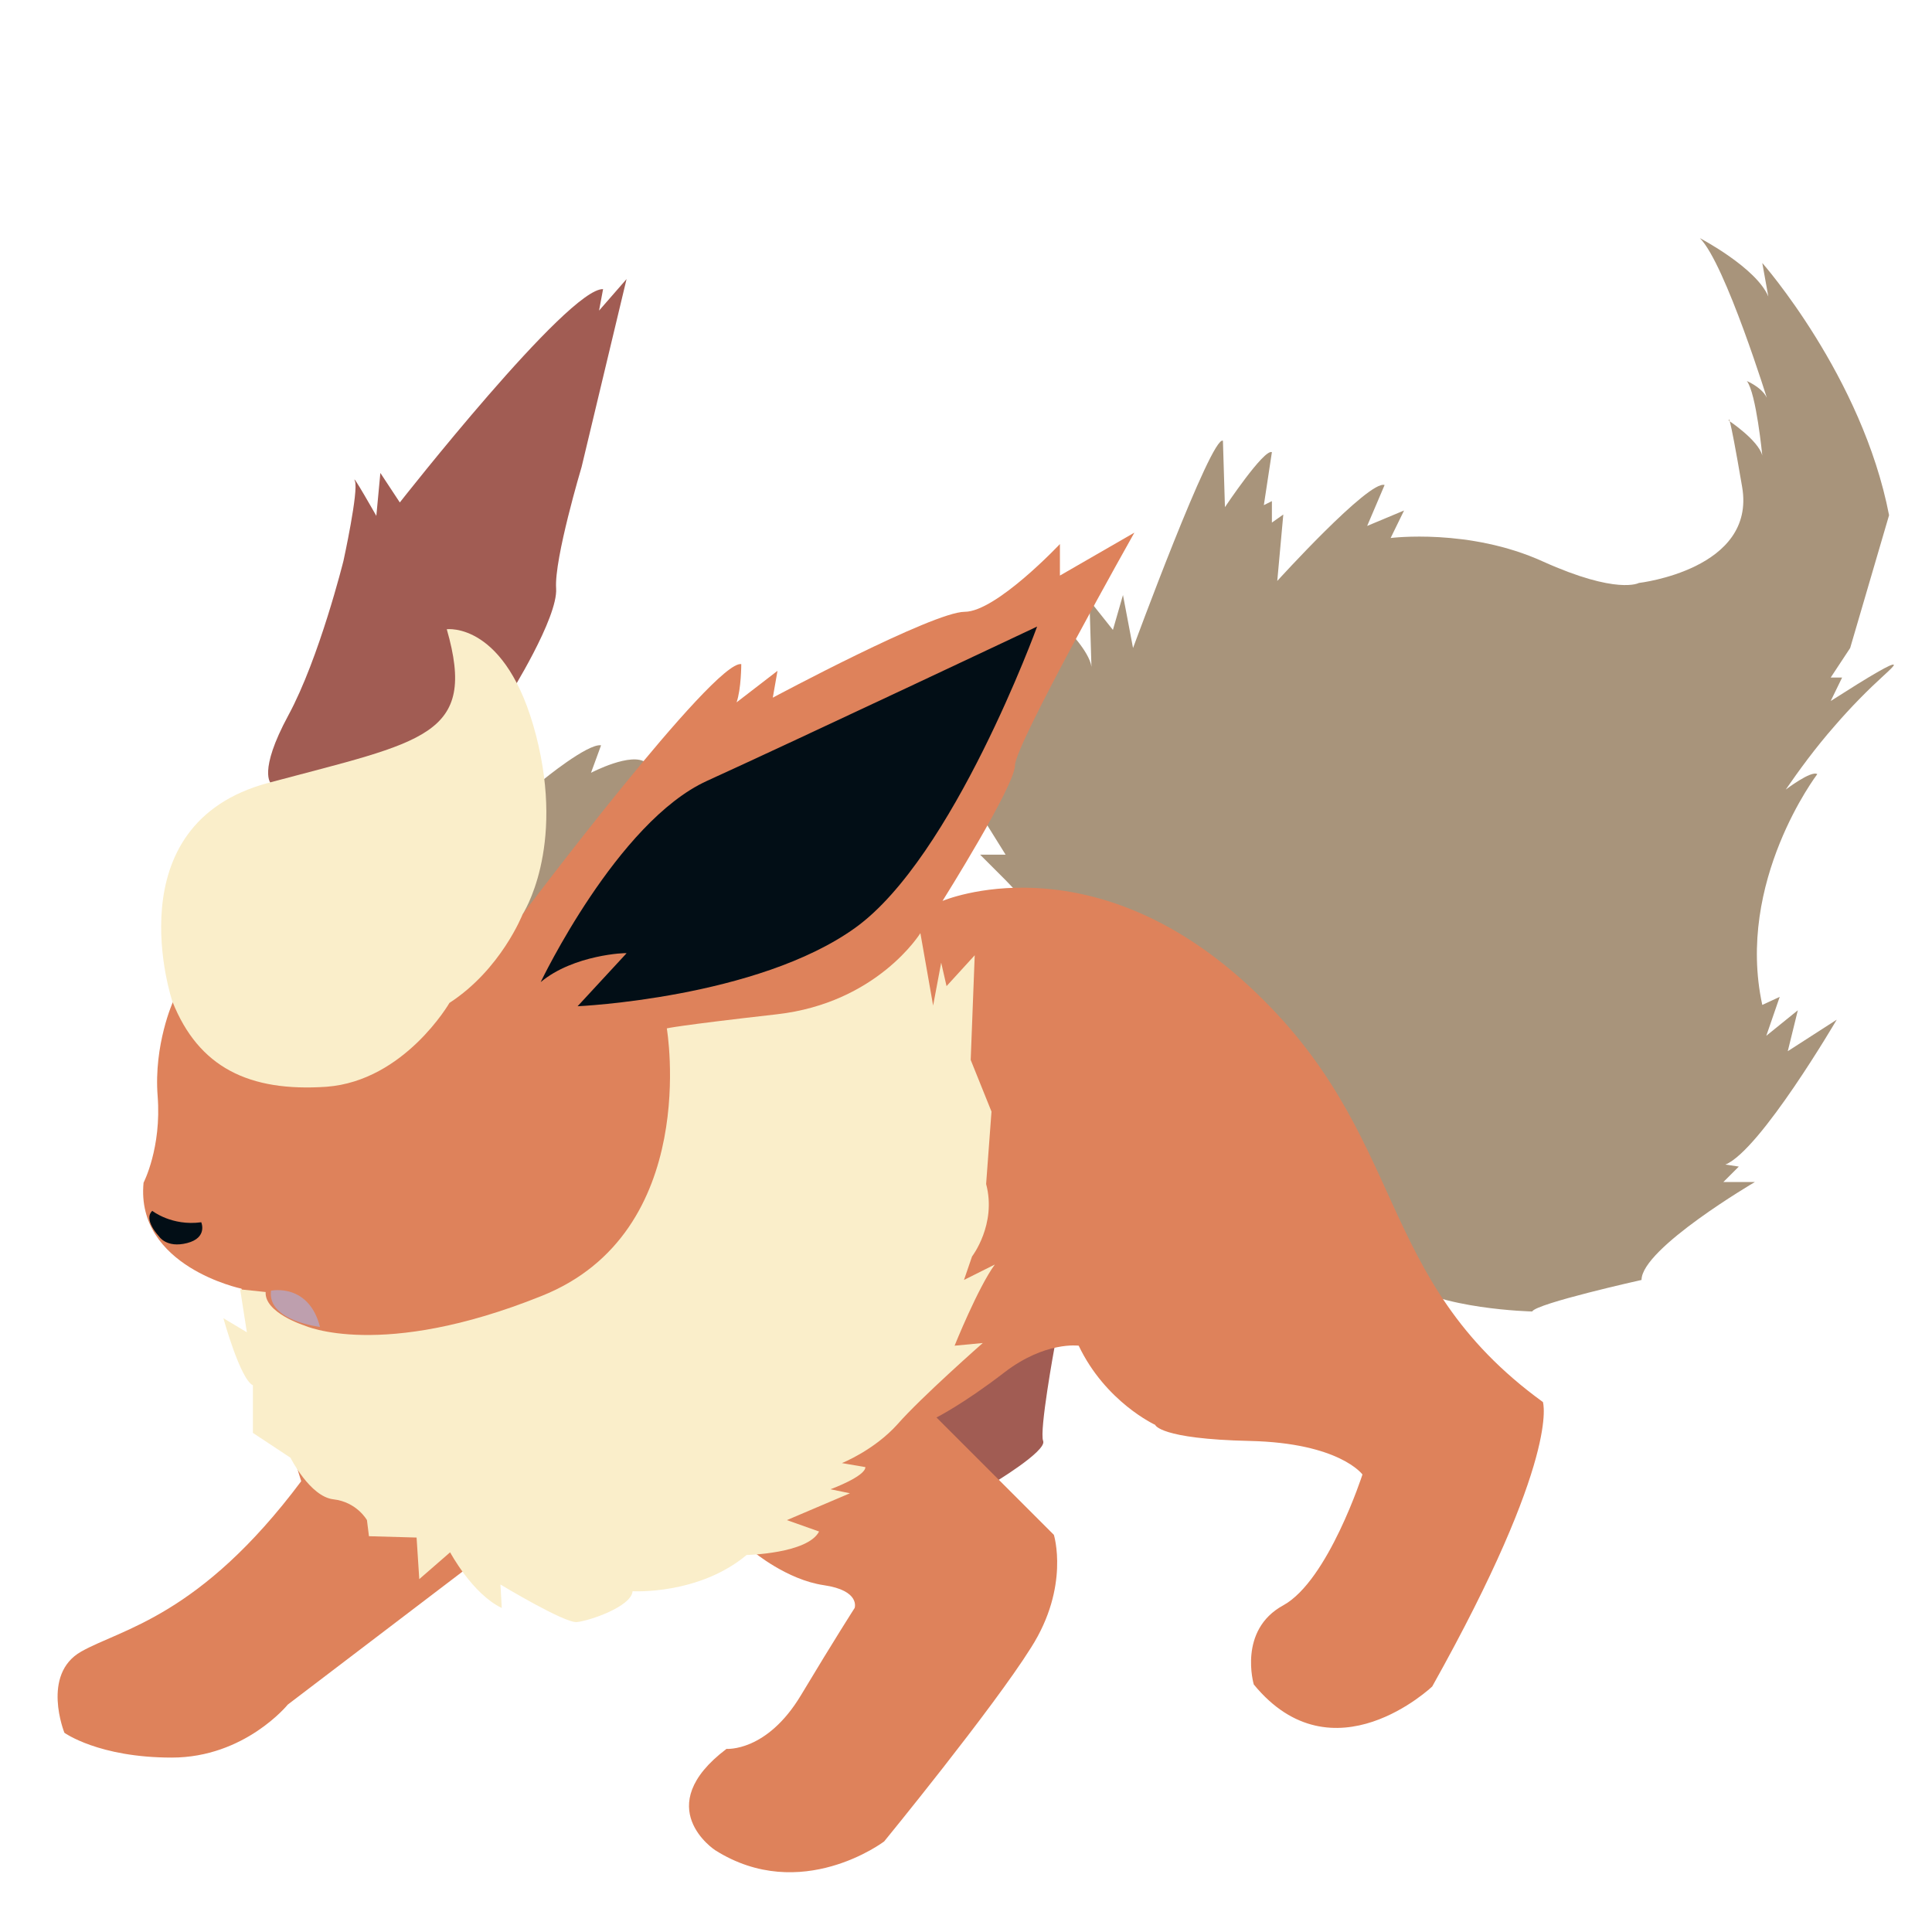
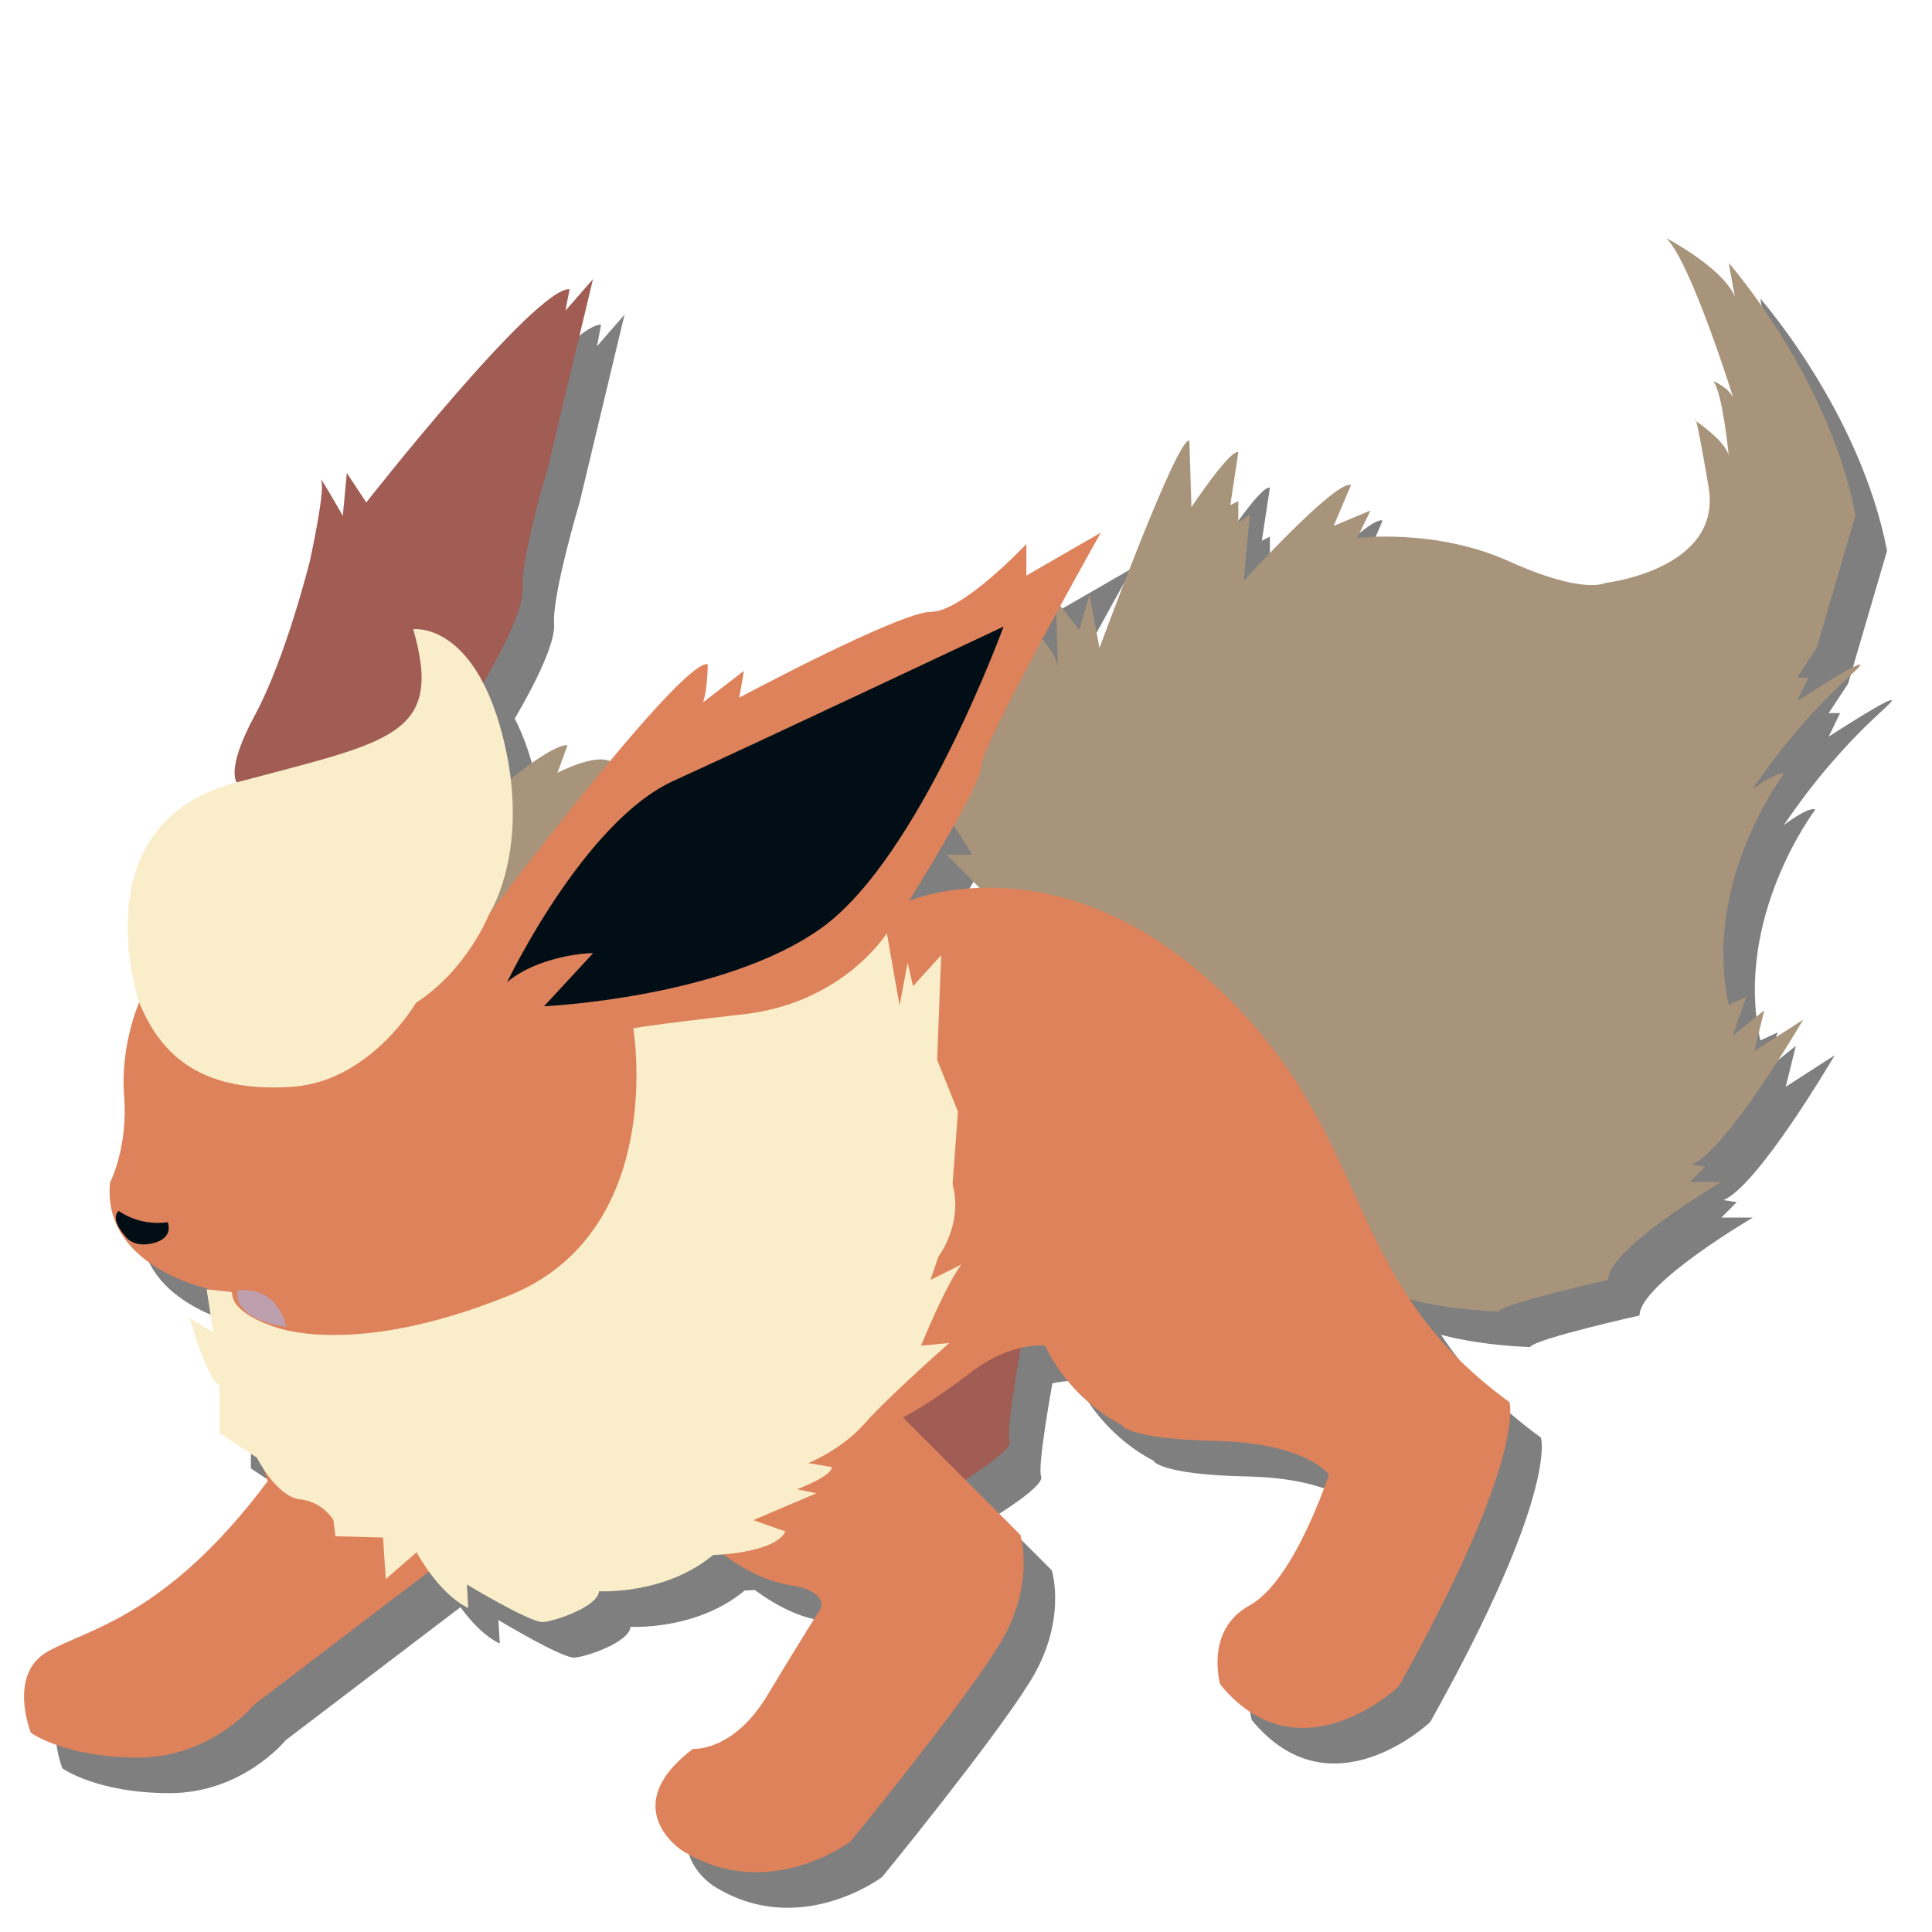
- <svg xmlns="http://www.w3.org/2000/svg" version="1.1" id="Layer_2" x="0px" y="0px" viewBox="0 0 288 288" style="enable-background:new 0 0 288 288;" xml:space="preserve">
+ <svg xmlns="http://www.w3.org/2000/svg" version="1.1" id="Layer_1" x="0px" y="0px" viewBox="0 0 288 288" style="enable-background:new 0 0 288 288;" xml:space="preserve">
  <style type="text/css">
- 	.st0{fill:#A8947B;}
- 	.st1{fill:#A15C53;}
- 	.st2{fill:#DE825B;}
- 	.st3{fill:#020E16;}
- 	.st4{fill:#BE9FAE;}
- 	.st5{fill:#FAEECA;}
+ 	.st0{opacity:0.5;}
+ 	.st1{fill:#A8947B;}
+ 	.st2{fill:#A15C53;}
+ 	.st3{fill:#DE825B;}
+ 	.st4{fill:#020E16;}
+ 	.st5{fill:#BE9FAE;}
+ 	.st6{fill:#FAEECA;}
</style>
-   <path class="st0" d="M80.9,116.3c0,0,6.7-5.5,8.7-5.2l-1.5,4.1c0,0,6.1-3.2,8.2-1.5s-18.9,25.6-18.9,25.6l-1.2-12.8L80.9,116.3z" />
-   <path class="st0" d="M149.9,131.2l-3.8-3.8h3.8l-3.8-6.1l12.8-27.7c0,0,3.5,3.5,3.8,5.8l-0.3-9.9l3.5,4.4l1.5-5.2l1.5,7.9  c0,0,11.7-31.8,13.4-30.9l0.3,9.9c0,0,5.8-8.7,7-8.2l-1.2,7.9l1.2-0.6v3.2l1.7-1.2l-0.9,9.9c0,0,13.7-15.1,16-14.3l-2.6,6.1l5.5-2.3  l-2,4.1c0,0,11.7-1.5,22.7,3.5c11.1,5,14.3,3.2,14.3,3.2s17.5-2,15.4-14.3s-2-9.9-2-9.9s4.4,2.9,5,5.2c0,0-0.9-9.3-2.3-11.1  c0,0,2.9,1.2,3.2,3.2c0,0-6.4-20.7-10.2-24.5c0,0,8.4,4.4,10.2,8.7l-0.9-5c0,0,14.9,16.9,18.9,37.6l-5.8,19.8l-2.9,4.4h1.7l-1.7,3.5  c6.1-3.9,9.2-5.7,9.4-5.4c0.1,0.1-0.4,0.6-1.5,1.6c-2.3,2.1-4.8,4.6-7.3,7.5c-2.9,3.3-5.3,6.6-7.3,9.5c0,0,3.8-2.9,4.7-2.3  c0,0-12.2,16-8.2,34.4l2.6-1.2l-2,5.8l4.7-3.8l-1.5,6.1l7.3-4.7c0,0-11.4,19.5-16.6,21.6l2,0.3l-2.3,2.3h4.7c0,0-16.9,9.9-16.9,14.6  c0,0-15.7,3.5-16.3,4.7c0,0-14-0.3-19.8-4.7C202.6,186.6,149.9,131.2,149.9,131.2z" />
-   <path class="st1" d="M40.4,116.8c0,0-2-1.7,2.6-10.2s8.2-23,8.2-23s2.3-10.5,1.7-11.9c-0.6-1.5,3.2,5.2,3.2,5.2l0.6-6.4l2.9,4.4  c0,0,25.1-32,30.3-31.8l-0.6,3.2l4.1-4.7l-6.7,28c0,0-4.1,13.7-3.8,18.1s-7,16-7,16L59.6,115L40.4,116.8z" />
-   <path class="st1" d="M157.2,200.8c0,0-2.3,12.5-1.7,14c0.6,1.5-7.6,6.4-7.6,6.4L137.7,211C137.7,211,152.2,196.8,157.2,200.8z" />
-   <path class="st2" d="M77.9,136.3c0,0,28.6-38,32.6-37.3c0,0,0,3.7-0.7,5.7l6.1-4.7l-0.7,4c0,0,23.9-12.8,28.6-12.8  S158,81.1,158,81.1v4.7l11.1-6.4c0,0-17.8,31.6-17.8,34.7c0,3-10.8,20.2-10.8,20.2s21.9-9.4,45.8,12.8s18.2,43.4,43.7,61.9  c0,0,2.7,8.1-16.5,42.4c0,0-14.8,14.1-26.6-0.3c0,0-2.4-8.1,4.4-11.8c6.7-3.7,11.8-19.5,11.8-19.5s-3.4-4.7-16.8-5  c-13.5-0.3-14.1-2.4-14.1-2.4s-7.4-3.4-11.4-11.8c0,0-5-0.7-11.1,4c-6.1,4.7-10.1,6.7-10.1,6.7l17.5,17.5c0,0,2.4,7.7-3.4,16.8  c-5.7,9.1-21.9,28.9-21.9,28.9s-12.4,9.4-25.2,1.3c0,0-9.8-6.4,1.7-15.1c0,0,6,0.5,11.1-8c5.1-8.5,8-13,8-13s0.9-2.6-4.6-3.4  c-5.5-0.8-10.5-5-10.5-5l-42.6,2.4l-26.8,20.4c0,0-6.4,7.9-17.3,7.9s-16-3.7-16-3.7s-3.5-8.7,2.5-12.1s17.7-5.2,32.8-25.4l-8.9-28.7  c0,0-15.8-3.3-14.6-15.8c0,0,2.7-5.2,2.1-12.9c-0.6-7.7,2.3-14.1,2.3-14.1L77.9,136.3z" />
-   <path class="st3" d="M22.7,180.5c0,0,2.9,2.3,7.3,1.7c0,0,1,2.3-2.1,3.1c-3.1,0.8-4.2-1-4.2-1S21.3,181.8,22.7,180.5z" />
-   <path class="st4" d="M40.4,192.4c0,0,5.6-1.2,7.3,5.4C47.7,197.8,39.8,196.9,40.4,192.4z" />
-   <path class="st5" d="M25.7,149.3c0,0-8.9-26.4,14.3-32.6s31.2-6.9,26.6-22.9c0,0,8.9-1.2,13.3,15.8s-2,26.7-2,26.7  s-3.2,8.2-10.9,13.2c0,0-6.7,11.6-18.3,12.5C37.1,162.8,29.6,159.1,25.7,149.3z" />
-   <path class="st5" d="M35.8,192.2l1,6.4l-3.5-2.1c0,0,2.5,9.1,4.4,10v7.1l5.6,3.7c0,0,2.9,5.8,6.4,6.2c3.5,0.4,5,3.1,5,3.1L55,229  l7.1,0.2l0.4,6.2l4.6-4c0,0,3.3,6.2,7.7,8.3l-0.2-3.5c0,0,9.6,5.8,11.4,5.6c1.9-0.2,8.1-2.3,8.3-4.6c0,0,9.8,0.6,17-5.4  c0,0,9.1-0.2,10.8-3.5l-4.8-1.7l9.4-4l-2.9-0.6c0,0,5.2-1.9,5.2-3.3l-3.5-0.6c0,0,4.8-1.9,8.3-5.8c3.5-4,12.7-12.1,12.7-12.1  l-4.2,0.4c0,0,3.5-8.7,6-12.1l-4.6,2.3l1.2-3.5c0,0,3.7-4.8,2.1-10.8l0.8-10.8l-3.1-7.7l0.6-15.6l-4.2,4.6l-0.8-3.5l-1.2,6.4  l-1.9-10.8c0,0-6.4,10.4-21.4,12.1s-16.4,2.1-16.4,2.1s5.2,30.4-18.7,39.9c-23.9,9.6-35.3,4.4-35.3,4.4s-6-1.9-5.8-5L35.8,192.2z" />
-   <path class="st3" d="M80.6,146.4c0,0,11.4-23.9,24.8-30s49.2-23,49.2-23s-12.5,34.4-27.1,44.9c-14.6,10.5-41.4,11.7-41.4,11.7  l7.3-7.9C93.4,142,85.5,142.3,80.6,146.4z" />
+   <g class="st0">
+     <path d="M80.6,121.6c0,0,6.7-5.5,8.7-5.2l-1.5,4.1c0,0,6.1-3.2,8.2-1.5s-18.9,25.6-18.9,25.6l-1.2-12.8L80.6,121.6z" />
+     <path d="M149.6,136.5l-3.8-3.8h3.8l-3.8-6.1l12.8-27.7c0,0,3.5,3.5,3.8,5.8l-0.3-9.9l3.5,4.4l1.5-5.2l1.5,7.9   c0,0,11.7-31.8,13.4-30.9l0.3,9.9c0,0,5.8-8.7,7-8.2l-1.2,7.9l1.2-0.6v3.2L191,82l-0.9,9.9c0,0,13.7-15.1,16-14.3l-2.6,6.1l5.5-2.3   l-2,4.1c0,0,11.7-1.5,22.7,3.5c11.1,5,14.3,3.2,14.3,3.2s17.5-2,15.4-14.3s-2-9.9-2-9.9s4.4,2.9,5,5.2c0,0-0.9-9.3-2.3-11.1   c0,0,2.9,1.2,3.2,3.2c0,0-6.4-20.7-10.2-24.5c0,0,8.4,4.4,10.2,8.7l-0.9-5c0,0,14.9,16.9,18.9,37.6l-5.8,19.8l-2.9,4.4h1.7   l-1.7,3.5c6.1-3.9,9.2-5.7,9.4-5.4c0.1,0.1-0.4,0.6-1.5,1.6c-2.3,2.1-4.8,4.6-7.3,7.5c-2.9,3.3-5.3,6.6-7.3,9.5   c0,0,3.8-2.9,4.7-2.3c0,0-12.2,16-8.2,34.4l2.6-1.2l-2,5.8l4.7-3.8l-1.5,6.1l7.3-4.7c0,0-11.4,19.5-16.6,21.6l2,0.3l-2.3,2.3h4.7   c0,0-16.9,9.9-16.9,14.6c0,0-15.7,3.5-16.3,4.7c0,0-14-0.3-19.8-4.7C202.3,191.9,149.6,136.5,149.6,136.5z" />
+     <path d="M40.1,122.1c0,0-2-1.7,2.6-10.2s8.2-23,8.2-23s2.3-10.5,1.7-11.9c-0.6-1.5,3.2,5.2,3.2,5.2l0.6-6.4l2.9,4.4   c0,0,25.1-32,30.3-31.8L89,51.6l4.1-4.7l-6.7,28c0,0-4.1,13.7-3.8,18.1s-7,16-7,16l-16.3,11.3L40.1,122.1z" />
+     <path d="M156.9,206.1c0,0-2.3,12.5-1.7,14s-7.6,6.4-7.6,6.4l-10.2-10.2C137.4,216.3,151.9,202.1,156.9,206.1z" />
+     <path d="M77.6,141.6c0,0,28.6-38,32.6-37.3c0,0,0,3.7-0.7,5.7l6.1-4.7l-0.7,4c0,0,23.9-12.8,28.6-12.8s14.2-10.1,14.2-10.1v4.7   l11.1-6.4c0,0-17.8,31.6-17.8,34.7c0,3-10.8,20.2-10.8,20.2s21.9-9.4,45.8,12.8s18.2,43.4,43.7,61.9c0,0,2.7,8.1-16.5,42.4   c0,0-14.8,14.1-26.6-0.3c0,0-2.4-8.1,4.4-11.8c6.7-3.7,11.8-19.5,11.8-19.5s-3.4-4.7-16.8-5c-13.5-0.3-14.1-2.4-14.1-2.4   s-7.4-3.4-11.4-11.8c0,0-5-0.7-11.1,4s-10.1,6.7-10.1,6.7l17.5,17.5c0,0,2.4,7.7-3.4,16.8c-5.7,9.1-21.9,28.9-21.9,28.9   s-12.4,9.4-25.2,1.3c0,0-9.8-6.4,1.7-15.1c0,0,6,0.5,11.1-8s8-13,8-13s0.9-2.6-4.6-3.4c-5.5-0.8-10.5-5-10.5-5L69.4,239l-26.8,20.4   c0,0-6.4,7.9-17.3,7.9s-16-3.7-16-3.7s-3.5-8.7,2.5-12.1s17.7-5.2,32.8-25.4l-8.9-28.7c0,0-15.8-3.3-14.6-15.8   c0,0,2.7-5.2,2.1-12.9s2.3-14.1,2.3-14.1L77.6,141.6z" />
+     <path d="M22.4,185.8c0,0,2.9,2.3,7.3,1.7c0,0,1,2.3-2.1,3.1s-4.2-1-4.2-1S21,187.1,22.4,185.8z" />
+     <path d="M40.1,197.7c0,0,5.6-1.2,7.3,5.4C47.4,203.1,39.5,202.2,40.1,197.7z" />
+     <path d="M25.4,154.6c0,0-8.9-26.4,14.3-32.6s31.2-6.9,26.6-22.9c0,0,8.9-1.2,13.3,15.8s-2,26.7-2,26.7s-3.2,8.2-10.9,13.2   c0,0-6.7,11.6-18.3,12.5C36.8,168.1,29.3,164.4,25.4,154.6z" />
+     <path d="M35.5,197.5l1,6.4l-3.5-2.1c0,0,2.5,9.1,4.4,10v7.1l5.6,3.7c0,0,2.9,5.8,6.4,6.2s5,3.1,5,3.1l0.3,2.4l7.1,0.2l0.4,6.2   l4.6-4c0,0,3.3,6.2,7.7,8.3l-0.2-3.5c0,0,9.6,5.8,11.4,5.6c1.9-0.2,8.1-2.3,8.3-4.6c0,0,9.8,0.6,17-5.4c0,0,9.1-0.2,10.8-3.5   l-4.8-1.7l9.4-4l-2.9-0.6c0,0,5.2-1.9,5.2-3.3l-3.5-0.6c0,0,4.8-1.9,8.3-5.8c3.5-4,12.7-12.1,12.7-12.1l-4.2,0.4   c0,0,3.5-8.7,6-12.1l-4.6,2.3l1.2-3.5c0,0,3.7-4.8,2.1-10.8l0.8-10.8l-3.1-7.7l0.6-15.6l-4.2,4.6l-0.8-3.5l-1.2,6.4l-1.9-10.8   c0,0-6.4,10.4-21.4,12.1s-16.4,2.1-16.4,2.1s5.2,30.4-18.7,39.9c-23.9,9.6-35.3,4.4-35.3,4.4s-6-1.9-5.8-5L35.5,197.5z" />
+     <path d="M80.3,151.7c0,0,11.4-23.9,24.8-30s49.2-23,49.2-23s-12.5,34.4-27.1,44.9s-41.4,11.7-41.4,11.7l7.3-7.9   C93.1,147.3,85.2,147.6,80.3,151.7z" />
+   </g>
+   <g>
+     <path class="st1" d="M75.9,116.3c0,0,6.7-5.5,8.7-5.2l-1.5,4.1c0,0,6.1-3.2,8.2-1.5s-18.9,25.6-18.9,25.6l-1.2-12.8L75.9,116.3z" />
+     <path class="st1" d="M144.9,131.2l-3.8-3.8h3.8l-3.8-6.1l12.8-27.7c0,0,3.5,3.5,3.8,5.8l-0.3-9.9l3.5,4.4l1.5-5.2l1.5,7.9   c0,0,11.7-31.8,13.4-30.9l0.3,9.9c0,0,5.8-8.7,7-8.2l-1.2,7.9l1.2-0.6v3.2l1.7-1.2l-0.9,9.9c0,0,13.7-15.1,16-14.3l-2.6,6.1   l5.5-2.3l-2,4.1c0,0,11.7-1.5,22.7,3.5c11.1,5,14.3,3.2,14.3,3.2s17.5-2,15.4-14.3s-2-9.9-2-9.9s4.4,2.9,5,5.2   c0,0-0.9-9.3-2.3-11.1c0,0,2.9,1.2,3.2,3.2c0,0-6.4-20.7-10.2-24.5c0,0,8.4,4.4,10.2,8.7l-0.9-5c0,0,14.9,16.9,18.9,37.6l-5.8,19.8   l-2.9,4.4h1.7l-1.7,3.5c6.1-3.9,9.2-5.7,9.4-5.4c0.1,0.1-0.4,0.6-1.5,1.6c-2.3,2.1-4.8,4.6-7.3,7.5c-2.9,3.3-5.3,6.6-7.3,9.5   c0,0,3.8-2.9,4.7-2.3c0,0-12.2,16-8.2,34.4l2.6-1.2l-2,5.8l4.7-3.8l-1.5,6.1l7.3-4.7c0,0-11.4,19.5-16.6,21.6l2,0.3l-2.3,2.3h4.7   c0,0-16.9,9.9-16.9,14.6c0,0-15.7,3.5-16.3,4.7c0,0-14-0.3-19.8-4.7C197.6,186.6,144.9,131.2,144.9,131.2z" />
+     <path class="st2" d="M35.4,116.8c0,0-2-1.7,2.6-10.2s8.2-23,8.2-23s2.3-10.5,1.7-11.9c-0.6-1.5,3.2,5.2,3.2,5.2l0.6-6.4l2.9,4.4   c0,0,25.1-32,30.3-31.8l-0.6,3.2l4.1-4.7l-6.7,28c0,0-4.1,13.7-3.8,18.1s-7,16-7,16L54.6,115L35.4,116.8z" />
+     <path class="st2" d="M152.2,200.8c0,0-2.3,12.5-1.7,14s-7.6,6.4-7.6,6.4L132.7,211C132.7,211,147.2,196.8,152.2,200.8z" />
+     <path class="st3" d="M72.9,136.3c0,0,28.6-38,32.6-37.3c0,0,0,3.7-0.7,5.7l6.1-4.7l-0.7,4c0,0,23.9-12.8,28.6-12.8   S153,81.1,153,81.1v4.7l11.1-6.4c0,0-17.8,31.6-17.8,34.7c0,3-10.8,20.2-10.8,20.2s21.9-9.4,45.8,12.8s18.2,43.4,43.7,61.9   c0,0,2.7,8.1-16.5,42.4c0,0-14.8,14.1-26.6-0.3c0,0-2.4-8.1,4.4-11.8c6.7-3.7,11.8-19.5,11.8-19.5s-3.4-4.7-16.8-5   c-13.5-0.3-14.1-2.4-14.1-2.4s-7.4-3.4-11.4-11.8c0,0-5-0.7-11.1,4s-10.1,6.7-10.1,6.7l17.5,17.5c0,0,2.4,7.7-3.4,16.8   c-5.7,9.1-21.9,28.9-21.9,28.9s-12.4,9.4-25.2,1.3c0,0-9.8-6.4,1.7-15.1c0,0,6,0.5,11.1-8s8-13,8-13s0.9-2.6-4.6-3.4   c-5.5-0.8-10.5-5-10.5-5l-42.6,2.4l-26.8,20.4c0,0-6.4,7.9-17.3,7.9s-16-3.7-16-3.7s-3.5-8.7,2.5-12.1s17.7-5.2,32.8-25.4L31,192.1   c0,0-15.8-3.3-14.6-15.8c0,0,2.7-5.2,2.1-12.9s2.3-14.1,2.3-14.1L72.9,136.3z" />
+     <path class="st4" d="M17.7,180.5c0,0,2.9,2.3,7.3,1.7c0,0,1,2.3-2.1,3.1s-4.2-1-4.2-1S16.3,181.8,17.7,180.5z" />
+     <path class="st5" d="M35.4,192.4c0,0,5.6-1.2,7.3,5.4C42.7,197.8,34.8,196.9,35.4,192.4z" />
+     <path class="st6" d="M20.7,149.3c0,0-8.9-26.4,14.3-32.6s31.2-6.9,26.6-22.9c0,0,8.9-1.2,13.3,15.8s-2,26.7-2,26.7   s-3.2,8.2-10.9,13.2c0,0-6.7,11.6-18.3,12.5C32.1,162.8,24.6,159.1,20.7,149.3z" />
+     <path class="st6" d="M30.8,192.2l1,6.4l-3.5-2.1c0,0,2.5,9.1,4.4,10v7.1l5.6,3.7c0,0,2.9,5.8,6.4,6.2s5,3.1,5,3.1L50,229l7.1,0.2   l0.4,6.2l4.6-4c0,0,3.3,6.2,7.7,8.3l-0.2-3.5c0,0,9.6,5.8,11.4,5.6c1.9-0.2,8.1-2.3,8.3-4.6c0,0,9.8,0.6,17-5.4   c0,0,9.1-0.2,10.8-3.5l-4.8-1.7l9.4-4l-2.9-0.6c0,0,5.2-1.9,5.2-3.3l-3.5-0.6c0,0,4.8-1.9,8.3-5.8c3.5-4,12.7-12.1,12.7-12.1   l-4.2,0.4c0,0,3.5-8.7,6-12.1l-4.6,2.3l1.2-3.5c0,0,3.7-4.8,2.1-10.8l0.8-10.8l-3.1-7.7l0.6-15.6l-4.2,4.6l-0.8-3.5l-1.2,6.4   l-1.9-10.8c0,0-6.4,10.4-21.4,12.1s-16.4,2.1-16.4,2.1s5.2,30.4-18.7,39.9c-23.9,9.6-35.3,4.4-35.3,4.4s-6-1.9-5.8-5L30.8,192.2z" />
+     <path class="st4" d="M75.6,146.4c0,0,11.4-23.9,24.8-30s49.2-23,49.2-23s-12.5,34.4-27.1,44.9S81.1,150,81.1,150l7.3-7.9   C88.4,142,80.5,142.3,75.6,146.4z" />
+   </g>
</svg>
